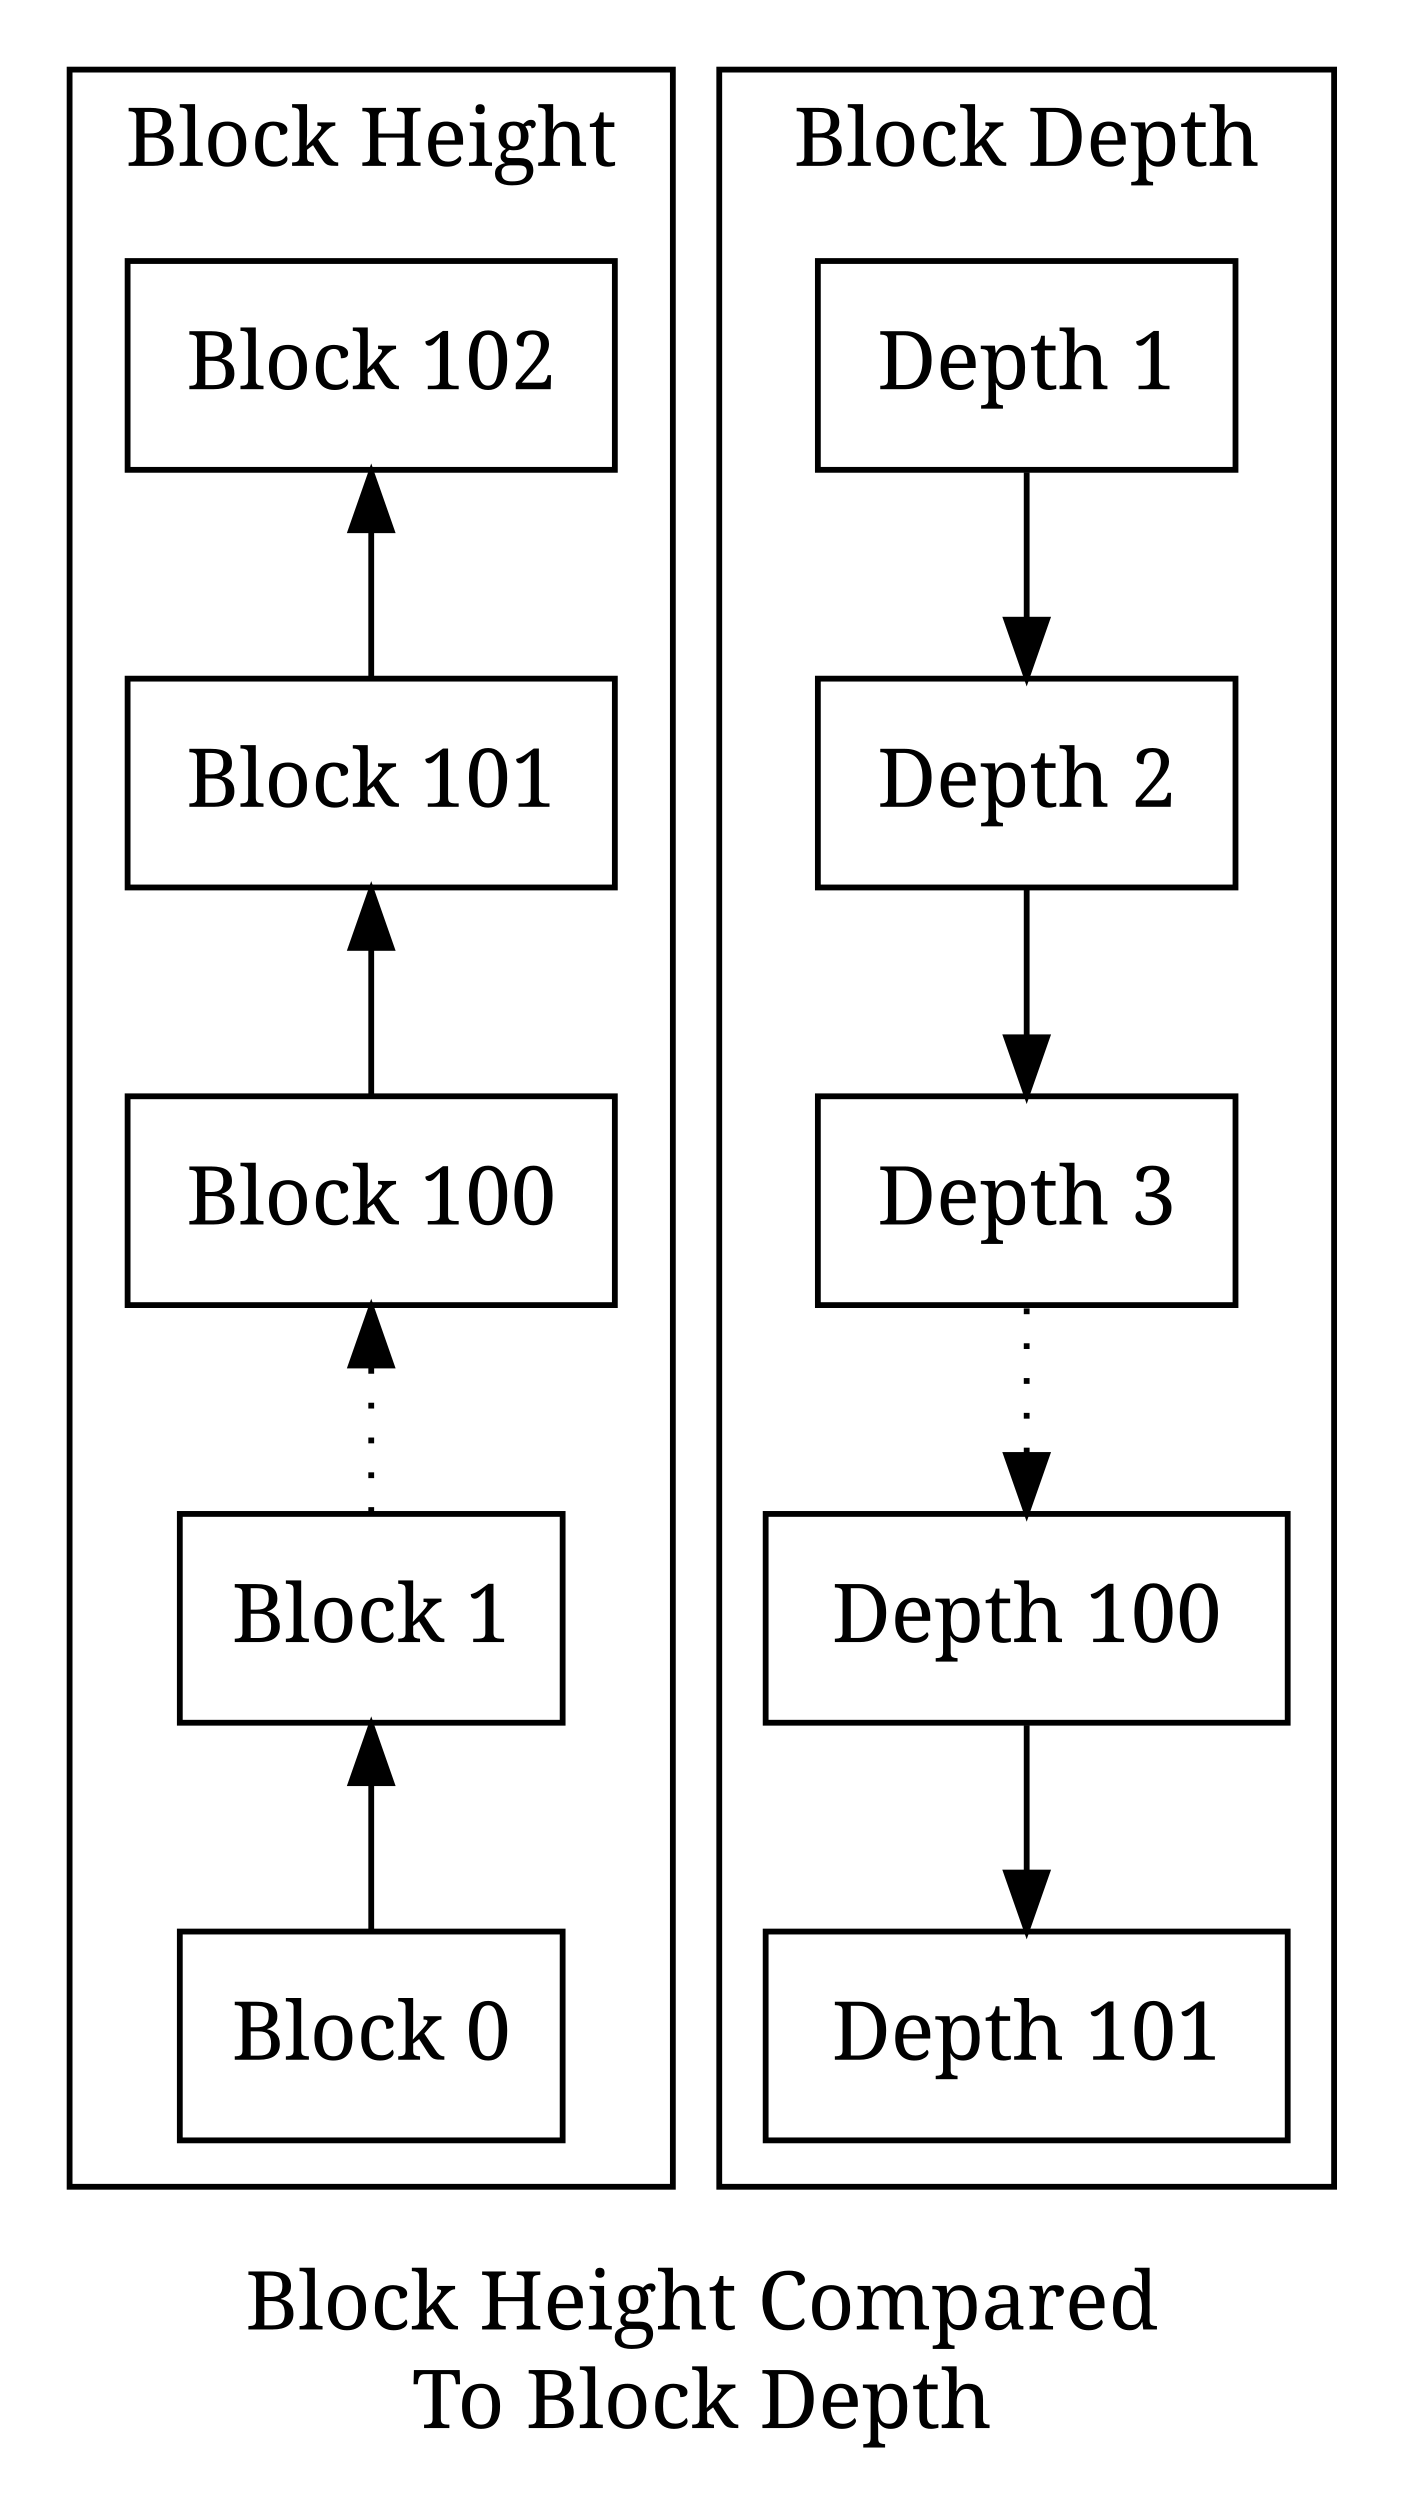
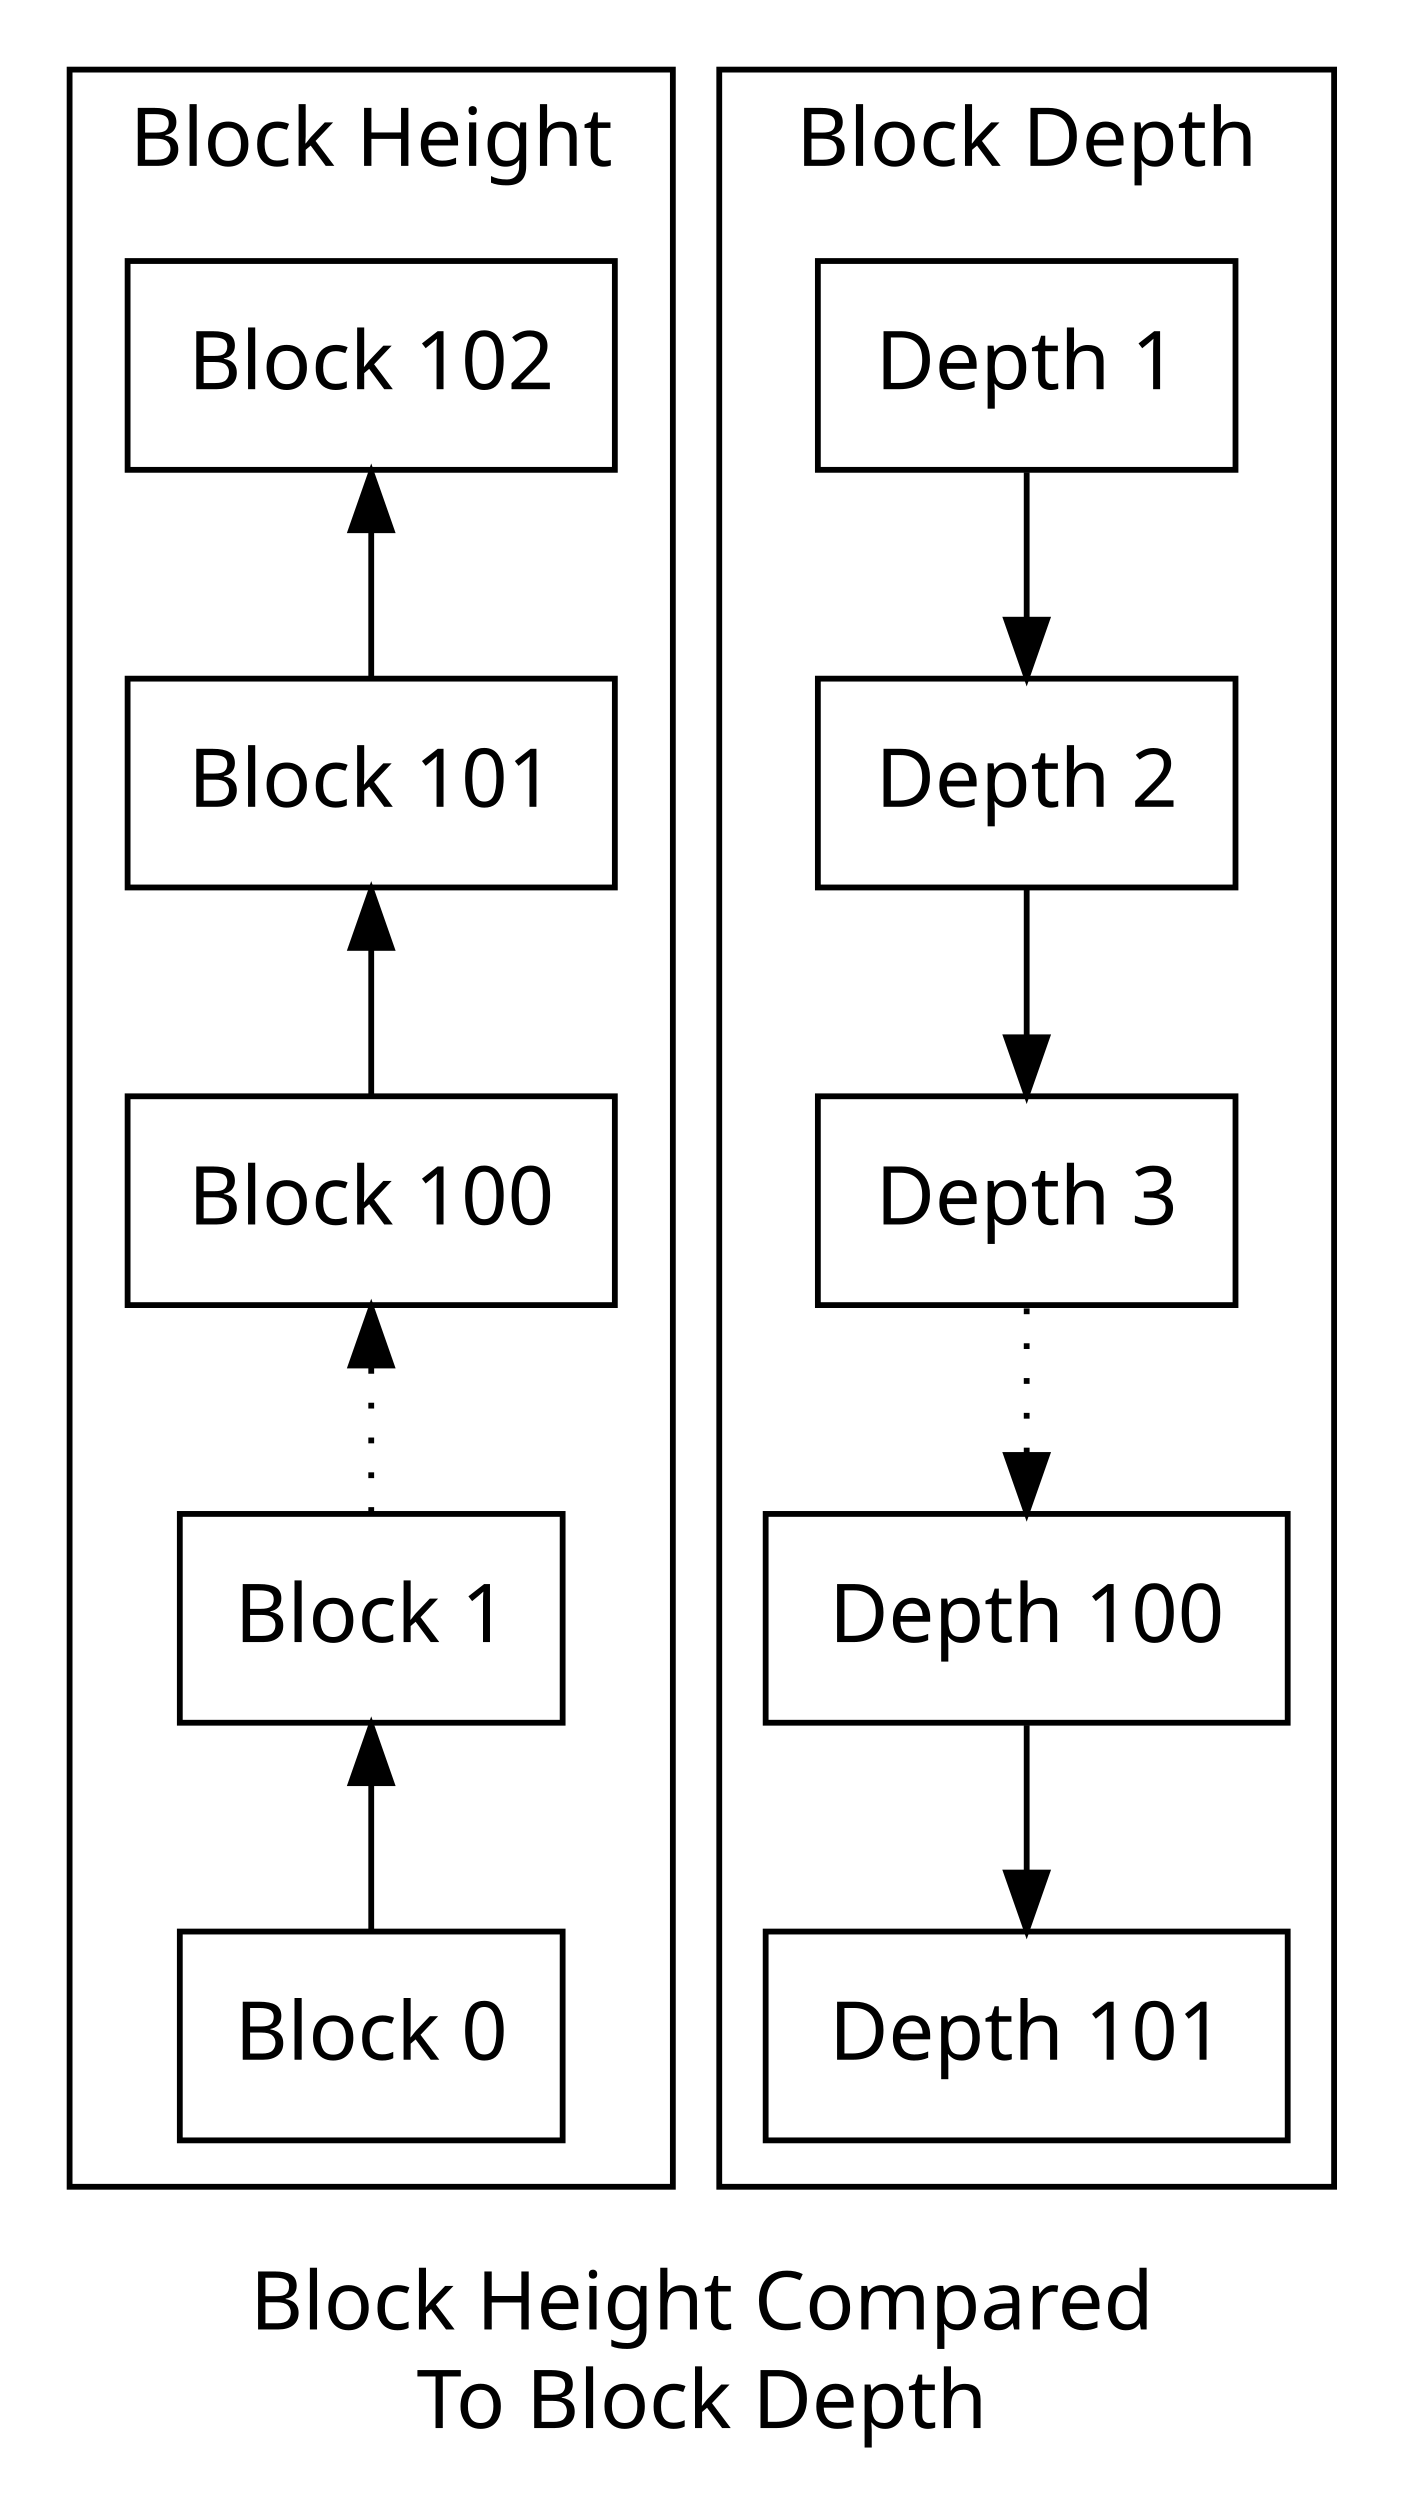
<svg xmlns="http://www.w3.org/2000/svg" width="242pt" height="431pt" viewBox="0.00 0.00 242.00 431.00">
  <g id="graph1" class="graph" transform="scale(1 1) rotate(0) translate(4 427)">
    <polygon fill="white" stroke="white" points="-4,5 -4,-427 239,-427 239,5 -4,5" />
-     <text text-anchor="middle" x="117" y="-25.4" font-family="Times Roman,serif" font-size="14.00">Block Height Compared</text>
-     <text text-anchor="middle" x="117" y="-8.4" font-family="Times Roman,serif" font-size="14.00">To Block Depth</text>
+     <text text-anchor="middle" x="117" y="-25.4" font-family="Sans" font-size="14.00">Block Height Compared</text>
+     <text text-anchor="middle" x="117" y="-8.4" font-family="Sans" font-size="14.00">To Block Depth</text>
    <g id="graph2" class="cluster">
      <polygon fill="none" stroke="black" points="8,-50 8,-415 112,-415 112,-50 8,-50" />
-       <text text-anchor="middle" x="60" y="-398.4" font-family="Times Roman,serif" font-size="14.00">Block Height</text>
+       <text text-anchor="middle" x="60" y="-398.4" font-family="Sans" font-size="14.00">Block Height</text>
    </g>
    <g id="graph3" class="cluster">
      <polygon fill="none" stroke="black" points="120,-50 120,-415 226,-415 226,-50 120,-50" />
-       <text text-anchor="middle" x="173" y="-398.4" font-family="Times Roman,serif" font-size="14.00">Block Depth</text>
+       <text text-anchor="middle" x="173" y="-398.4" font-family="Sans" font-size="14.00">Block Depth</text>
    </g>
    <g id="node2" class="node">
      <polygon fill="none" stroke="black" points="93,-94 27,-94 27,-58 93,-58 93,-94" />
-       <text text-anchor="middle" x="60" y="-71.9" font-family="Times Roman,serif" font-size="14.00">Block 0</text>
+       <text text-anchor="middle" x="60" y="-71.9" font-family="Sans" font-size="14.00">Block 0</text>
    </g>
    <g id="node3" class="node">
      <polygon fill="none" stroke="black" points="93,-166 27,-166 27,-130 93,-130 93,-166" />
-       <text text-anchor="middle" x="60" y="-143.9" font-family="Times Roman,serif" font-size="14.00">Block 1</text>
+       <text text-anchor="middle" x="60" y="-143.9" font-family="Sans" font-size="14.00">Block 1</text>
    </g>
    <g id="edge3" class="edge">
      <path fill="none" stroke="black" d="M60,-94.169C60,-101.869 60,-111.026 60,-119.583" />
      <polygon fill="black" stroke="black" points="56.5,-119.587 60,-129.587 63.5,-119.587 56.5,-119.587" />
    </g>
    <g id="node4" class="node">
      <polygon fill="none" stroke="black" points="102,-238 18,-238 18,-202 102,-202 102,-238" />
-       <text text-anchor="middle" x="60" y="-215.9" font-family="Times Roman,serif" font-size="14.00">Block 100</text>
+       <text text-anchor="middle" x="60" y="-215.9" font-family="Sans" font-size="14.00">Block 100</text>
    </g>
    <g id="edge5" class="edge">
      <path fill="none" stroke="black" stroke-dasharray="1,5" d="M60,-166.169C60,-173.869 60,-183.026 60,-191.583" />
      <polygon fill="black" stroke="black" points="56.5,-191.587 60,-201.587 63.5,-191.587 56.5,-191.587" />
    </g>
    <g id="node5" class="node">
      <polygon fill="none" stroke="black" points="102,-310 18,-310 18,-274 102,-274 102,-310" />
-       <text text-anchor="middle" x="60" y="-287.9" font-family="Times Roman,serif" font-size="14.00">Block 101</text>
+       <text text-anchor="middle" x="60" y="-287.9" font-family="Sans" font-size="14.00">Block 101</text>
    </g>
    <g id="edge7" class="edge">
      <path fill="none" stroke="black" d="M60,-238.169C60,-245.869 60,-255.026 60,-263.583" />
      <polygon fill="black" stroke="black" points="56.5,-263.587 60,-273.587 63.5,-263.587 56.5,-263.587" />
    </g>
    <g id="node6" class="node">
      <polygon fill="none" stroke="black" points="102,-382 18,-382 18,-346 102,-346 102,-382" />
-       <text text-anchor="middle" x="60" y="-359.9" font-family="Times Roman,serif" font-size="14.00">Block 102</text>
+       <text text-anchor="middle" x="60" y="-359.9" font-family="Sans" font-size="14.00">Block 102</text>
    </g>
    <g id="edge8" class="edge">
      <path fill="none" stroke="black" d="M60,-310.169C60,-317.869 60,-327.026 60,-335.583" />
      <polygon fill="black" stroke="black" points="56.5,-335.587 60,-345.587 63.5,-335.587 56.5,-335.587" />
    </g>
    <g id="node11" class="node">
      <polygon fill="none" stroke="black" points="218,-94 128,-94 128,-58 218,-58 218,-94" />
-       <text text-anchor="middle" x="173" y="-71.9" font-family="Times Roman,serif" font-size="14.00">Depth 101</text>
+       <text text-anchor="middle" x="173" y="-71.9" font-family="Sans" font-size="14.00">Depth 101</text>
    </g>
    <g id="node12" class="node">
      <polygon fill="none" stroke="black" points="218,-166 128,-166 128,-130 218,-130 218,-166" />
-       <text text-anchor="middle" x="173" y="-143.9" font-family="Times Roman,serif" font-size="14.00">Depth 100</text>
+       <text text-anchor="middle" x="173" y="-143.9" font-family="Sans" font-size="14.00">Depth 100</text>
    </g>
    <g id="edge11" class="edge">
      <path fill="none" stroke="black" d="M173,-104.427C173,-112.892 173,-121.941 173,-129.587" />
      <polygon fill="black" stroke="black" points="176.5,-104.169 173,-94.169 169.5,-104.169 176.5,-104.169" />
    </g>
    <g id="node13" class="node">
      <polygon fill="none" stroke="black" points="209,-238 137,-238 137,-202 209,-202 209,-238" />
-       <text text-anchor="middle" x="173" y="-215.9" font-family="Times Roman,serif" font-size="14.00">Depth 3</text>
+       <text text-anchor="middle" x="173" y="-215.9" font-family="Sans" font-size="14.00">Depth 3</text>
    </g>
    <g id="edge13" class="edge">
      <path fill="none" stroke="black" stroke-dasharray="1,5" d="M173,-176.427C173,-184.892 173,-193.941 173,-201.587" />
      <polygon fill="black" stroke="black" points="176.5,-176.169 173,-166.169 169.5,-176.169 176.5,-176.169" />
    </g>
    <g id="node14" class="node">
      <polygon fill="none" stroke="black" points="209,-310 137,-310 137,-274 209,-274 209,-310" />
-       <text text-anchor="middle" x="173" y="-287.9" font-family="Times Roman,serif" font-size="14.00">Depth 2</text>
+       <text text-anchor="middle" x="173" y="-287.9" font-family="Sans" font-size="14.00">Depth 2</text>
    </g>
    <g id="edge15" class="edge">
      <path fill="none" stroke="black" d="M173,-248.427C173,-256.892 173,-265.941 173,-273.587" />
      <polygon fill="black" stroke="black" points="176.5,-248.169 173,-238.169 169.5,-248.169 176.5,-248.169" />
    </g>
    <g id="node15" class="node">
      <polygon fill="none" stroke="black" points="209,-382 137,-382 137,-346 209,-346 209,-382" />
-       <text text-anchor="middle" x="173" y="-359.9" font-family="Times Roman,serif" font-size="14.00">Depth 1</text>
+       <text text-anchor="middle" x="173" y="-359.9" font-family="Sans" font-size="14.00">Depth 1</text>
    </g>
    <g id="edge16" class="edge">
      <path fill="none" stroke="black" d="M173,-320.427C173,-328.892 173,-337.941 173,-345.587" />
      <polygon fill="black" stroke="black" points="176.5,-320.169 173,-310.169 169.5,-320.169 176.5,-320.169" />
    </g>
  </g>
</svg>
